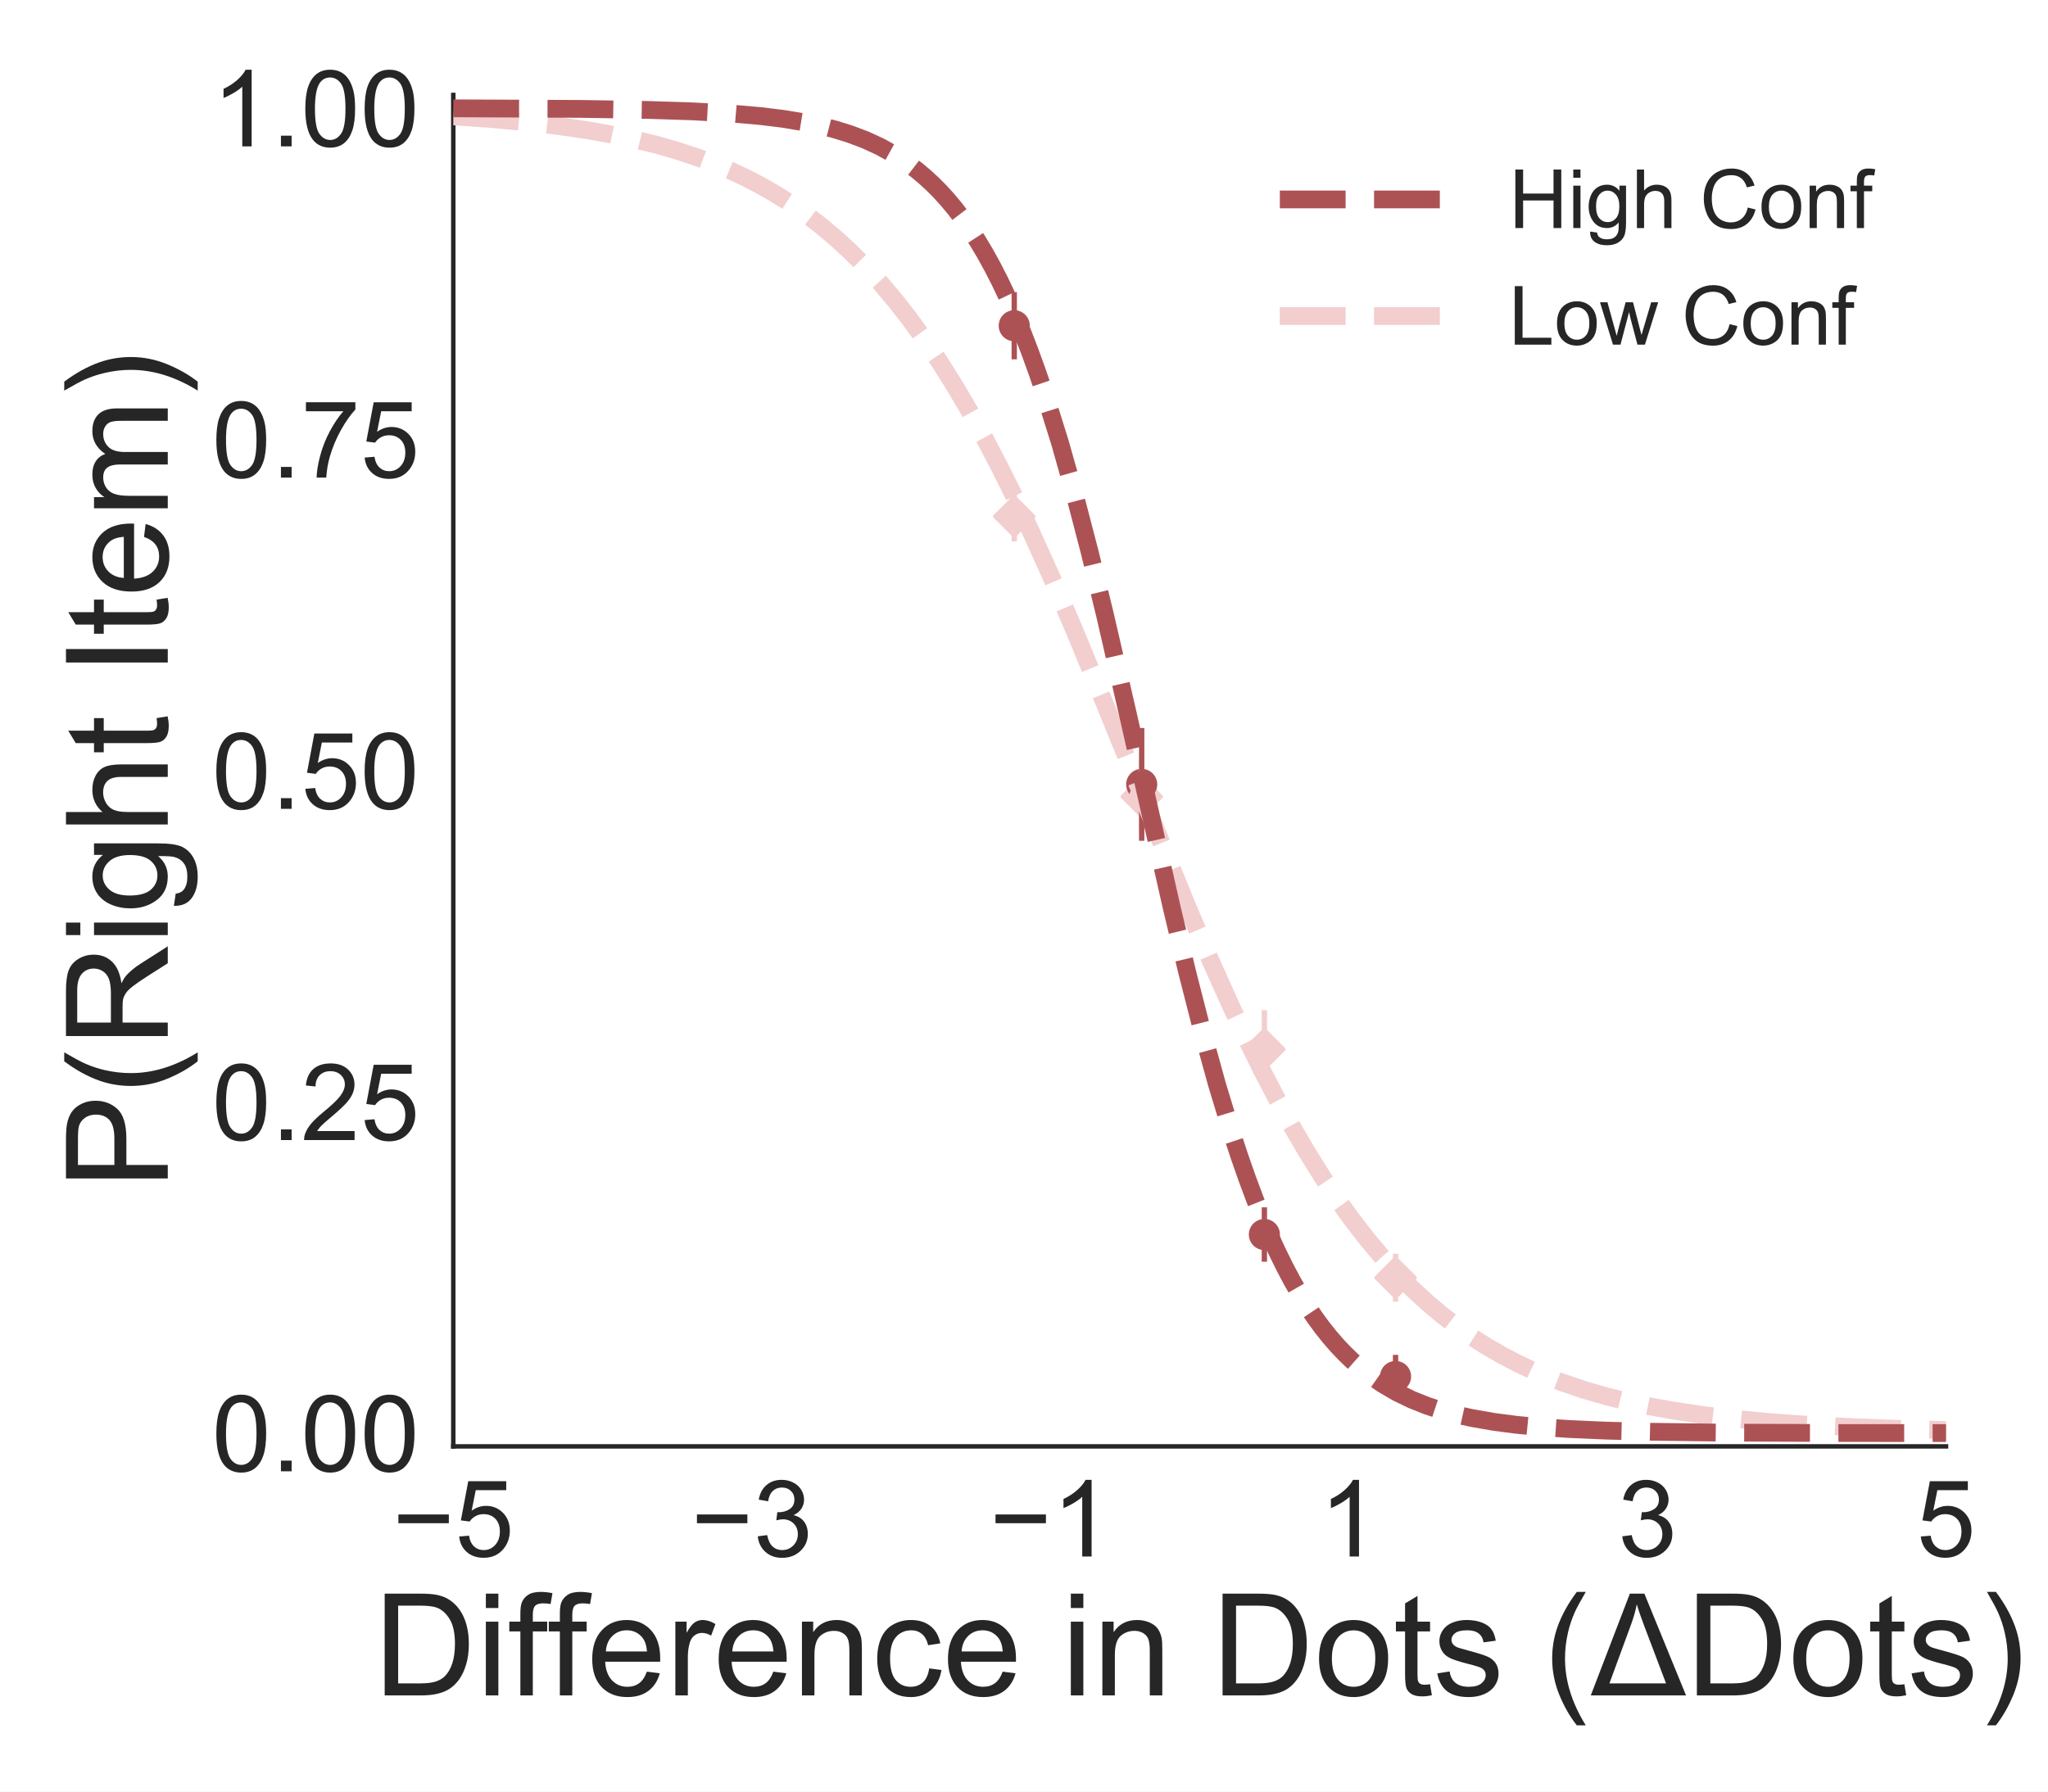
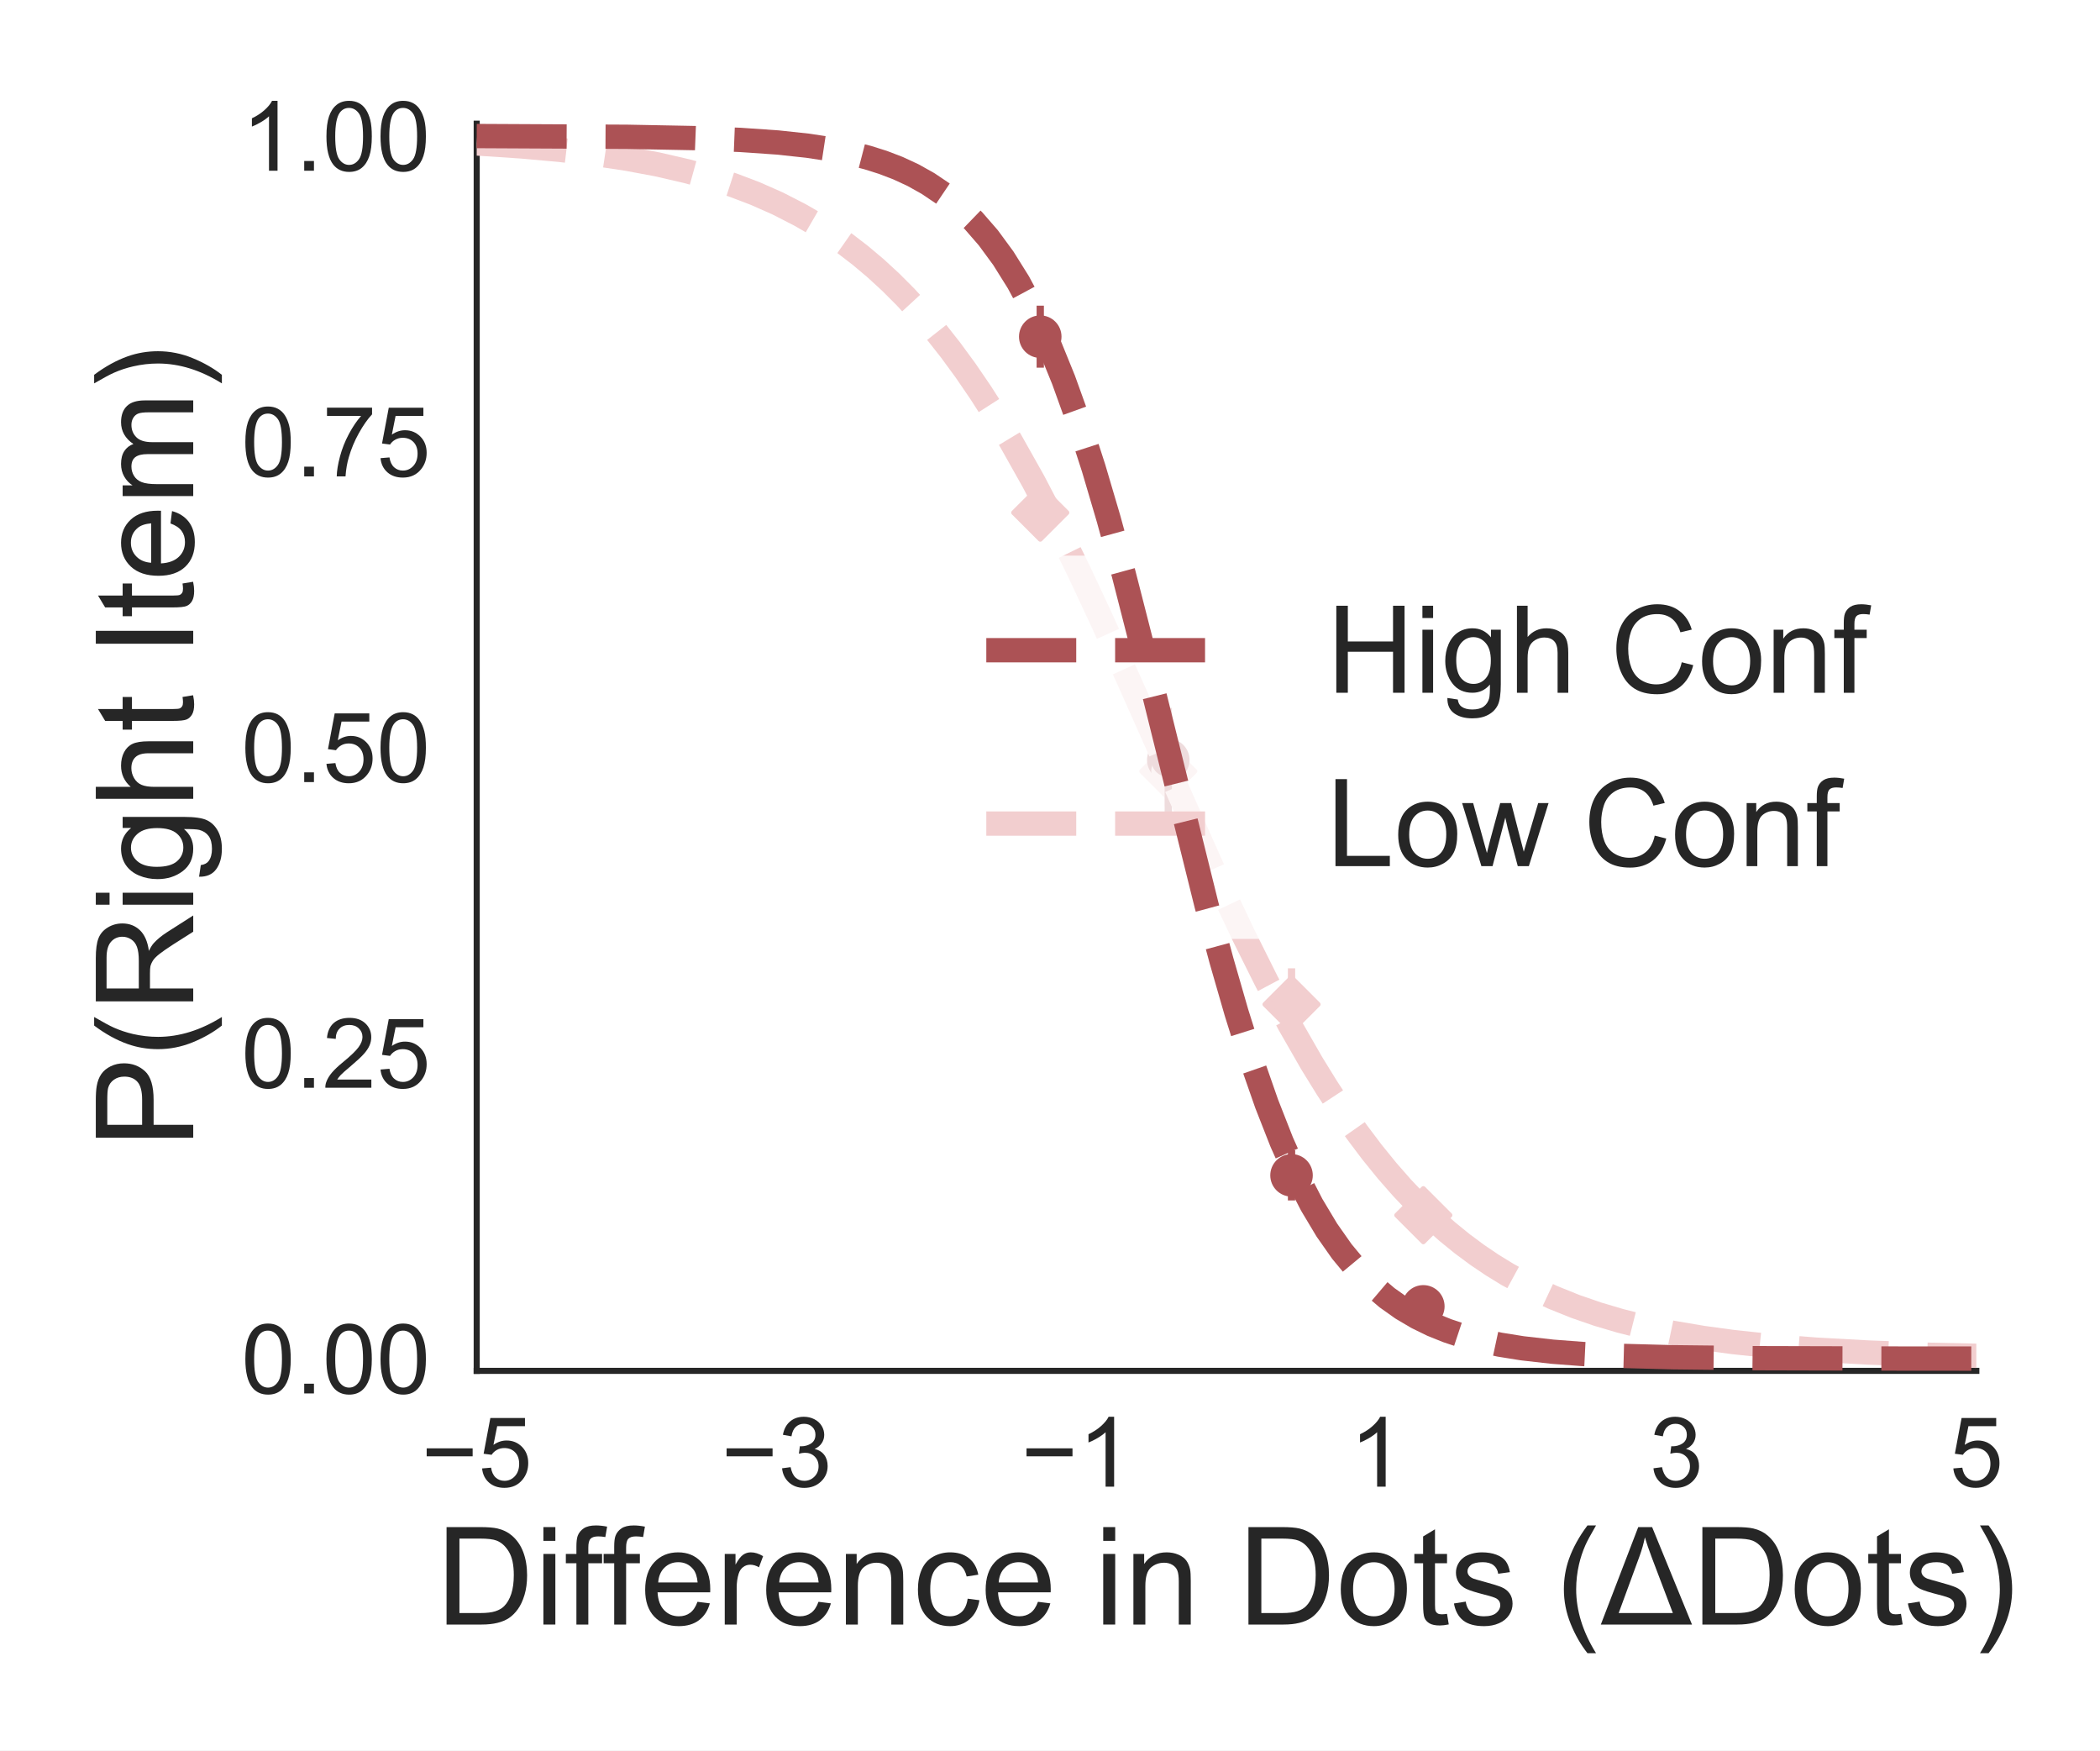
- <svg xmlns="http://www.w3.org/2000/svg" xmlns:xlink="http://www.w3.org/1999/xlink" height="504pt" version="1.1" viewBox="0 0 576 504" width="576pt">
+ <svg xmlns="http://www.w3.org/2000/svg" xmlns:xlink="http://www.w3.org/1999/xlink" height="360pt" version="1.1" viewBox="0 0 432 360" width="432pt">
  <defs>
    <style type="text/css">
*{stroke-linecap:butt;stroke-linejoin:round;}
  </style>
  </defs>
  <g id="figure_1">
    <g id="patch_1">
-       <path d="M 0 504  L 576 504  L 576 0  L 0 0  z " style="fill:#ffffff;" />
+       <path d="M 0 360  L 432 360  L 432 0  L 0 0  z " style="fill:#ffffff;" />
    </g>
    <g id="axes_1">
      <g id="patch_2">
-         <path d="M 127.487 406.888  L 547.322 406.888  L 547.322 26.709  L 127.487 26.709  z " style="fill:#ffffff;" />
+         <path d="M 98.065 281.935  L 406.56 281.935  L 406.56 25.44  L 98.065 25.44  z " style="fill:#ffffff;" />
      </g>
      <g id="matplotlib.axis_1">
        <g id="xtick_1">
          <g id="text_1">
            <defs>
              <path d="M 52.828 31.203  L 5.562 31.203  L 5.562 39.406  L 52.828 39.406  z " id="ArialMT-8722" />
              <path d="M 4.156 18.75  L 13.375 19.531  Q 14.406 12.797 18.141 9.391  Q 21.875 6 27.156 6  Q 33.5 6 37.891 10.781  Q 42.281 15.578 42.281 23.484  Q 42.281 31 38.062 35.344  Q 33.844 39.703 27 39.703  Q 22.75 39.703 19.328 37.766  Q 15.922 35.844 13.969 32.766  L 5.719 33.844  L 12.641 70.609  L 48.25 70.609  L 48.25 62.203  L 19.672 62.203  L 15.828 42.969  Q 22.266 47.469 29.344 47.469  Q 38.719 47.469 45.156 40.969  Q 51.609 34.469 51.609 24.266  Q 51.609 14.547 45.953 7.469  Q 39.062 -1.219 27.156 -1.219  Q 17.391 -1.219 11.203 4.25  Q 5.031 9.719 4.156 18.75  z " id="ArialMT-53" />
            </defs>
-             <g style="fill:#262626;" transform="translate(110.3845 437.8616)scale(0.3 -0.3)">
+             <g style="fill:#262626;" transform="translate(86.66344 305.7506)scale(0.2 -0.2)">
              <use xlink:href="#ArialMT-8722" />
              <use x="58.398" xlink:href="#ArialMT-53" />
            </g>
          </g>
        </g>
        <g id="xtick_2">
          <g id="text_2">
            <defs>
              <path d="M 4.203 18.891  L 12.984 20.062  Q 14.5 12.594 18.141 9.297  Q 21.781 6 27 6  Q 33.203 6 37.469 10.297  Q 41.75 14.594 41.75 20.953  Q 41.75 27 37.797 30.922  Q 33.844 34.859 27.734 34.859  Q 25.25 34.859 21.531 33.891  L 22.516 41.609  Q 23.391 41.5 23.922 41.5  Q 29.547 41.5 34.031 44.422  Q 38.531 47.359 38.531 53.469  Q 38.531 58.297 35.25 61.469  Q 31.984 64.656 26.812 64.656  Q 21.688 64.656 18.266 61.422  Q 14.844 58.203 13.875 51.766  L 5.078 53.328  Q 6.688 62.156 12.391 67.016  Q 18.109 71.875 26.609 71.875  Q 32.469 71.875 37.391 69.359  Q 42.328 66.844 44.938 62.5  Q 47.562 58.156 47.562 53.266  Q 47.562 48.641 45.062 44.828  Q 42.578 41.016 37.703 38.766  Q 44.047 37.312 47.562 32.688  Q 51.078 28.078 51.078 21.141  Q 51.078 11.766 44.234 5.25  Q 37.406 -1.266 26.953 -1.266  Q 17.531 -1.266 11.297 4.344  Q 5.078 9.969 4.203 18.891  z " id="ArialMT-51" />
            </defs>
-             <g style="fill:#262626;" transform="translate(194.3517 437.8616)scale(0.3 -0.3)">
+             <g style="fill:#262626;" transform="translate(148.3624 305.7506)scale(0.2 -0.2)">
              <use xlink:href="#ArialMT-8722" />
              <use x="58.398" xlink:href="#ArialMT-51" />
            </g>
          </g>
        </g>
        <g id="xtick_3">
          <g id="text_3">
            <defs>
              <path d="M 37.25 0  L 28.469 0  L 28.469 56  Q 25.297 52.984 20.141 49.953  Q 14.984 46.922 10.891 45.406  L 10.891 53.906  Q 18.266 57.375 23.781 62.297  Q 29.297 67.234 31.594 71.875  L 37.25 71.875  z " id="ArialMT-49" />
            </defs>
-             <g style="fill:#262626;" transform="translate(278.3188 437.8616)scale(0.3 -0.3)">
+             <g style="fill:#262626;" transform="translate(210.0614 305.7506)scale(0.2 -0.2)">
              <use xlink:href="#ArialMT-8722" />
              <use x="58.398" xlink:href="#ArialMT-49" />
            </g>
          </g>
        </g>
        <g id="xtick_4">
          <g id="text_4">
-             <g style="fill:#262626;" transform="translate(371.0468 437.8616)scale(0.3 -0.3)">
+             <g style="fill:#262626;" transform="translate(277.6011 305.7506)scale(0.2 -0.2)">
              <use xlink:href="#ArialMT-49" />
            </g>
          </g>
        </g>
        <g id="xtick_5">
          <g id="text_5">
-             <g style="fill:#262626;" transform="translate(455.014 437.8616)scale(0.3 -0.3)">
+             <g style="fill:#262626;" transform="translate(339.3001 305.7506)scale(0.2 -0.2)">
              <use xlink:href="#ArialMT-51" />
            </g>
          </g>
        </g>
        <g id="xtick_6">
          <g id="text_6">
-             <g style="fill:#262626;" transform="translate(538.9811 437.8616)scale(0.3 -0.3)">
+             <g style="fill:#262626;" transform="translate(400.9991 305.7506)scale(0.2 -0.2)">
              <use xlink:href="#ArialMT-53" />
            </g>
          </g>
        </g>
        <g id="text_7">
          <defs>
            <path d="M 7.719 0  L 7.719 71.578  L 32.375 71.578  Q 40.719 71.578 45.125 70.562  Q 51.266 69.141 55.609 65.438  Q 61.281 60.641 64.078 53.188  Q 66.891 45.75 66.891 36.188  Q 66.891 28.031 64.984 21.734  Q 63.094 15.438 60.109 11.297  Q 57.125 7.172 53.578 4.797  Q 50.047 2.438 45.047 1.219  Q 40.047 0 33.547 0  z M 17.188 8.453  L 32.469 8.453  Q 39.547 8.453 43.578 9.766  Q 47.609 11.078 50 13.484  Q 53.375 16.844 55.25 22.531  Q 57.125 28.219 57.125 36.328  Q 57.125 47.562 53.438 53.594  Q 49.75 59.625 44.484 61.672  Q 40.672 63.141 32.234 63.141  L 17.188 63.141  z " id="ArialMT-68" />
            <path d="M 6.641 61.469  L 6.641 71.578  L 15.438 71.578  L 15.438 61.469  z M 6.641 0  L 6.641 51.859  L 15.438 51.859  L 15.438 0  z " id="ArialMT-105" />
            <path d="M 8.688 0  L 8.688 45.016  L 0.922 45.016  L 0.922 51.859  L 8.688 51.859  L 8.688 57.375  Q 8.688 62.594 9.625 65.141  Q 10.891 68.562 14.078 70.672  Q 17.281 72.797 23.047 72.797  Q 26.766 72.797 31.25 71.922  L 29.938 64.266  Q 27.203 64.75 24.75 64.75  Q 20.75 64.75 19.094 63.031  Q 17.438 61.328 17.438 56.641  L 17.438 51.859  L 27.547 51.859  L 27.547 45.016  L 17.438 45.016  L 17.438 0  z " id="ArialMT-102" />
            <path d="M 42.094 16.703  L 51.172 15.578  Q 49.031 7.625 43.219 3.219  Q 37.406 -1.172 28.375 -1.172  Q 17 -1.172 10.328 5.828  Q 3.656 12.844 3.656 25.484  Q 3.656 38.578 10.391 45.797  Q 17.141 53.031 27.875 53.031  Q 38.281 53.031 44.875 45.953  Q 51.469 38.875 51.469 26.031  Q 51.469 25.25 51.422 23.688  L 12.75 23.688  Q 13.234 15.141 17.578 10.594  Q 21.922 6.062 28.422 6.062  Q 33.25 6.062 36.672 8.594  Q 40.094 11.141 42.094 16.703  z M 13.234 30.906  L 42.188 30.906  Q 41.609 37.453 38.875 40.719  Q 34.672 45.797 27.984 45.797  Q 21.922 45.797 17.797 41.75  Q 13.672 37.703 13.234 30.906  z " id="ArialMT-101" />
            <path d="M 6.5 0  L 6.5 51.859  L 14.406 51.859  L 14.406 44  Q 17.438 49.516 20 51.266  Q 22.562 53.031 25.641 53.031  Q 30.078 53.031 34.672 50.203  L 31.641 42.047  Q 28.422 43.953 25.203 43.953  Q 22.312 43.953 20.016 42.219  Q 17.719 40.484 16.75 37.406  Q 15.281 32.719 15.281 27.156  L 15.281 0  z " id="ArialMT-114" />
            <path d="M 6.594 0  L 6.594 51.859  L 14.5 51.859  L 14.5 44.484  Q 20.219 53.031 31 53.031  Q 35.688 53.031 39.625 51.344  Q 43.562 49.656 45.516 46.922  Q 47.469 44.188 48.25 40.438  Q 48.734 37.984 48.734 31.891  L 48.734 0  L 39.938 0  L 39.938 31.547  Q 39.938 36.922 38.906 39.578  Q 37.891 42.234 35.281 43.812  Q 32.672 45.406 29.156 45.406  Q 23.531 45.406 19.453 41.844  Q 15.375 38.281 15.375 28.328  L 15.375 0  z " id="ArialMT-110" />
            <path d="M 40.438 19  L 49.078 17.875  Q 47.656 8.938 41.812 3.875  Q 35.984 -1.172 27.484 -1.172  Q 16.844 -1.172 10.375 5.781  Q 3.906 12.75 3.906 25.734  Q 3.906 34.125 6.688 40.422  Q 9.469 46.734 15.156 49.875  Q 20.844 53.031 27.547 53.031  Q 35.984 53.031 41.359 48.75  Q 46.734 44.484 48.25 36.625  L 39.703 35.297  Q 38.484 40.531 35.375 43.156  Q 32.281 45.797 27.875 45.797  Q 21.234 45.797 17.078 41.031  Q 12.938 36.281 12.938 25.984  Q 12.938 15.531 16.938 10.797  Q 20.953 6.062 27.391 6.062  Q 32.562 6.062 36.031 9.234  Q 39.5 12.406 40.438 19  z " id="ArialMT-99" />
            <path id="ArialMT-32" />
            <path d="M 3.328 25.922  Q 3.328 40.328 11.328 47.266  Q 18.016 53.031 27.641 53.031  Q 38.328 53.031 45.109 46.016  Q 51.906 39.016 51.906 26.656  Q 51.906 16.656 48.906 10.906  Q 45.906 5.172 40.156 2  Q 34.422 -1.172 27.641 -1.172  Q 16.75 -1.172 10.031 5.812  Q 3.328 12.797 3.328 25.922  z M 12.359 25.922  Q 12.359 15.969 16.703 11.016  Q 21.047 6.062 27.641 6.062  Q 34.188 6.062 38.531 11.031  Q 42.875 16.016 42.875 26.219  Q 42.875 35.844 38.5 40.797  Q 34.125 45.75 27.641 45.75  Q 21.047 45.75 16.703 40.812  Q 12.359 35.891 12.359 25.922  z " id="ArialMT-111" />
            <path d="M 25.781 7.859  L 27.047 0.094  Q 23.344 -0.688 20.406 -0.688  Q 15.625 -0.688 12.984 0.828  Q 10.359 2.344 9.281 4.812  Q 8.203 7.281 8.203 15.188  L 8.203 45.016  L 1.766 45.016  L 1.766 51.859  L 8.203 51.859  L 8.203 64.703  L 16.938 69.969  L 16.938 51.859  L 25.781 51.859  L 25.781 45.016  L 16.938 45.016  L 16.938 14.703  Q 16.938 10.938 17.406 9.859  Q 17.875 8.797 18.922 8.156  Q 19.969 7.516 21.922 7.516  Q 23.391 7.516 25.781 7.859  z " id="ArialMT-116" />
            <path d="M 3.078 15.484  L 11.766 16.844  Q 12.5 11.625 15.844 8.844  Q 19.188 6.062 25.203 6.062  Q 31.25 6.062 34.172 8.516  Q 37.109 10.984 37.109 14.312  Q 37.109 17.281 34.516 19  Q 32.719 20.172 25.531 21.969  Q 15.875 24.422 12.141 26.203  Q 8.406 27.984 6.469 31.125  Q 4.547 34.281 4.547 38.094  Q 4.547 41.547 6.125 44.5  Q 7.719 47.469 10.453 49.422  Q 12.5 50.922 16.031 51.969  Q 19.578 53.031 23.641 53.031  Q 29.734 53.031 34.344 51.266  Q 38.969 49.516 41.156 46.5  Q 43.359 43.5 44.188 38.484  L 35.594 37.312  Q 35.016 41.312 32.203 43.547  Q 29.391 45.797 24.266 45.797  Q 18.219 45.797 15.625 43.797  Q 13.031 41.797 13.031 39.109  Q 13.031 37.406 14.109 36.031  Q 15.188 34.625 17.484 33.688  Q 18.797 33.203 25.25 31.453  Q 34.578 28.953 38.25 27.359  Q 41.938 25.781 44.031 22.75  Q 46.141 19.734 46.141 15.234  Q 46.141 10.844 43.578 6.953  Q 41.016 3.078 36.172 0.953  Q 31.344 -1.172 25.25 -1.172  Q 15.141 -1.172 9.844 3.031  Q 4.547 7.234 3.078 15.484  z " id="ArialMT-115" />
            <path d="M 23.391 -21.047  Q 16.109 -11.859 11.078 0.438  Q 6.062 12.75 6.062 25.922  Q 6.062 37.547 9.812 48.188  Q 14.203 60.547 23.391 72.797  L 29.688 72.797  Q 23.781 62.641 21.875 58.297  Q 18.891 51.562 17.188 44.234  Q 15.094 35.109 15.094 25.875  Q 15.094 2.391 29.688 -21.047  z " id="ArialMT-40" />
            <path d="M -0.094 0  L 27.391 71.578  L 37.594 71.578  L 66.891 0  z M 13.031 8.453  L 52.828 8.453  L 37.359 49.219  Q 33.891 58.406 32.281 64.062  Q 30.953 57.422 28.422 50.391  z " id="ArialMT-916" />
            <path d="M 12.359 -21.047  L 6.062 -21.047  Q 20.656 2.391 20.656 25.875  Q 20.656 35.062 18.562 44.094  Q 16.891 51.422 13.922 58.156  Q 12.016 62.547 6.062 72.797  L 12.359 72.797  Q 21.531 60.547 25.922 48.188  Q 29.688 37.547 29.688 25.922  Q 29.688 12.75 24.625 0.438  Q 19.578 -11.859 12.359 -21.047  z " id="ArialMT-41" />
          </defs>
-           <g style="fill:#262626;" transform="translate(105.1047 476.9428)scale(0.4 -0.4)">
+           <g style="fill:#262626;" transform="translate(89.7025 334.1087)scale(0.28 -0.28)">
            <use xlink:href="#ArialMT-68" />
            <use x="72.217" xlink:href="#ArialMT-105" />
            <use x="94.434" xlink:href="#ArialMT-102" />
            <use x="122.201" xlink:href="#ArialMT-102" />
            <use x="149.984" xlink:href="#ArialMT-101" />
            <use x="205.6" xlink:href="#ArialMT-114" />
            <use x="238.9" xlink:href="#ArialMT-101" />
            <use x="294.516" xlink:href="#ArialMT-110" />
            <use x="350.131" xlink:href="#ArialMT-99" />
            <use x="400.131" xlink:href="#ArialMT-101" />
            <use x="455.746" xlink:href="#ArialMT-32" />
            <use x="483.529" xlink:href="#ArialMT-105" />
            <use x="505.746" xlink:href="#ArialMT-110" />
            <use x="561.361" xlink:href="#ArialMT-32" />
            <use x="589.145" xlink:href="#ArialMT-68" />
            <use x="661.361" xlink:href="#ArialMT-111" />
            <use x="716.977" xlink:href="#ArialMT-116" />
            <use x="744.76" xlink:href="#ArialMT-115" />
            <use x="794.76" xlink:href="#ArialMT-32" />
            <use x="822.543" xlink:href="#ArialMT-40" />
            <use x="855.844" xlink:href="#ArialMT-916" />
            <use x="922.641" xlink:href="#ArialMT-68" />
            <use x="994.857" xlink:href="#ArialMT-111" />
            <use x="1050.473" xlink:href="#ArialMT-116" />
            <use x="1078.256" xlink:href="#ArialMT-115" />
            <use x="1128.256" xlink:href="#ArialMT-41" />
          </g>
        </g>
      </g>
      <g id="matplotlib.axis_2">
        <g id="ytick_1">
          <g id="text_8">
            <defs>
              <path d="M 4.156 35.297  Q 4.156 48 6.766 55.734  Q 9.375 63.484 14.516 67.672  Q 19.672 71.875 27.484 71.875  Q 33.25 71.875 37.594 69.547  Q 41.938 67.234 44.766 62.859  Q 47.609 58.5 49.219 52.219  Q 50.828 45.953 50.828 35.297  Q 50.828 22.703 48.234 14.969  Q 45.656 7.234 40.5 3  Q 35.359 -1.219 27.484 -1.219  Q 17.141 -1.219 11.234 6.203  Q 4.156 15.141 4.156 35.297  z M 13.188 35.297  Q 13.188 17.672 17.312 11.828  Q 21.438 6 27.484 6  Q 33.547 6 37.672 11.859  Q 41.797 17.719 41.797 35.297  Q 41.797 52.984 37.672 58.781  Q 33.547 64.594 27.391 64.594  Q 21.344 64.594 17.719 59.469  Q 13.188 52.938 13.188 35.297  z " id="ArialMT-48" />
              <path d="M 9.078 0  L 9.078 10.016  L 19.094 10.016  L 19.094 0  z " id="ArialMT-46" />
            </defs>
-             <g style="fill:#262626;" transform="translate(59.60406 413.8976)scale(0.3 -0.3)">
+             <g style="fill:#262626;" transform="translate(49.64312 286.5782)scale(0.2 -0.2)">
              <use xlink:href="#ArialMT-48" />
              <use x="55.615" xlink:href="#ArialMT-46" />
              <use x="83.398" xlink:href="#ArialMT-48" />
              <use x="139.014" xlink:href="#ArialMT-48" />
            </g>
          </g>
        </g>
        <g id="ytick_2">
          <g id="text_9">
            <defs>
              <path d="M 50.344 8.453  L 50.344 0  L 3.031 0  Q 2.938 3.172 4.047 6.109  Q 5.859 10.938 9.828 15.625  Q 13.812 20.312 21.344 26.469  Q 33.016 36.031 37.109 41.625  Q 41.219 47.219 41.219 52.203  Q 41.219 57.422 37.469 61  Q 33.734 64.594 27.734 64.594  Q 21.391 64.594 17.578 60.781  Q 13.766 56.984 13.719 50.25  L 4.688 51.172  Q 5.609 61.281 11.656 66.578  Q 17.719 71.875 27.938 71.875  Q 38.234 71.875 44.234 66.156  Q 50.25 60.453 50.25 52  Q 50.25 47.703 48.484 43.547  Q 46.734 39.406 42.656 34.812  Q 38.578 30.219 29.109 22.219  Q 21.188 15.578 18.938 13.203  Q 16.703 10.844 15.234 8.453  z " id="ArialMT-50" />
            </defs>
-             <g style="fill:#262626;" transform="translate(59.60406 320.7165)scale(0.3 -0.3)">
+             <g style="fill:#262626;" transform="translate(49.64312 223.7117)scale(0.2 -0.2)">
              <use xlink:href="#ArialMT-48" />
              <use x="55.615" xlink:href="#ArialMT-46" />
              <use x="83.398" xlink:href="#ArialMT-50" />
              <use x="139.014" xlink:href="#ArialMT-53" />
            </g>
          </g>
        </g>
        <g id="ytick_3">
          <g id="text_10">
-             <g style="fill:#262626;" transform="translate(59.60406 227.5355)scale(0.3 -0.3)">
+             <g style="fill:#262626;" transform="translate(49.64312 160.8453)scale(0.2 -0.2)">
              <use xlink:href="#ArialMT-48" />
              <use x="55.615" xlink:href="#ArialMT-46" />
              <use x="83.398" xlink:href="#ArialMT-53" />
              <use x="139.014" xlink:href="#ArialMT-48" />
            </g>
          </g>
        </g>
        <g id="ytick_4">
          <g id="text_11">
            <defs>
              <path d="M 4.734 62.203  L 4.734 70.656  L 51.078 70.656  L 51.078 63.812  Q 44.234 56.547 37.516 44.484  Q 30.812 32.422 27.156 19.672  Q 24.516 10.688 23.781 0  L 14.75 0  Q 14.891 8.453 18.062 20.406  Q 21.234 32.375 27.172 43.484  Q 33.109 54.594 39.797 62.203  z " id="ArialMT-55" />
            </defs>
-             <g style="fill:#262626;" transform="translate(59.60406 134.3544)scale(0.3 -0.3)">
+             <g style="fill:#262626;" transform="translate(49.64312 97.97889)scale(0.2 -0.2)">
              <use xlink:href="#ArialMT-48" />
              <use x="55.615" xlink:href="#ArialMT-46" />
              <use x="83.398" xlink:href="#ArialMT-55" />
              <use x="139.014" xlink:href="#ArialMT-53" />
            </g>
          </g>
        </g>
        <g id="ytick_5">
          <g id="text_12">
-             <g style="fill:#262626;" transform="translate(59.60406 41.17337)scale(0.3 -0.3)">
+             <g style="fill:#262626;" transform="translate(49.64312 35.11247)scale(0.2 -0.2)">
              <use xlink:href="#ArialMT-49" />
              <use x="55.615" xlink:href="#ArialMT-46" />
              <use x="83.398" xlink:href="#ArialMT-48" />
              <use x="139.014" xlink:href="#ArialMT-48" />
            </g>
          </g>
        </g>
        <g id="text_13">
          <defs>
            <path d="M 7.719 0  L 7.719 71.578  L 34.719 71.578  Q 41.844 71.578 45.609 70.906  Q 50.875 70.016 54.438 67.547  Q 58.016 65.094 60.188 60.641  Q 62.359 56.203 62.359 50.875  Q 62.359 41.75 56.547 35.422  Q 50.734 29.109 35.547 29.109  L 17.188 29.109  L 17.188 0  z M 17.188 37.547  L 35.688 37.547  Q 44.875 37.547 48.734 40.969  Q 52.594 44.391 52.594 50.594  Q 52.594 55.078 50.312 58.266  Q 48.047 61.469 44.344 62.5  Q 41.938 63.141 35.5 63.141  L 17.188 63.141  z " id="ArialMT-80" />
            <path d="M 7.859 0  L 7.859 71.578  L 39.594 71.578  Q 49.172 71.578 54.141 69.641  Q 59.125 67.719 62.109 62.828  Q 65.094 57.953 65.094 52.047  Q 65.094 44.438 60.156 39.203  Q 55.219 33.984 44.922 32.562  Q 48.688 30.766 50.641 29  Q 54.781 25.203 58.5 19.484  L 70.953 0  L 59.031 0  L 49.562 14.891  Q 45.406 21.344 42.719 24.75  Q 40.047 28.172 37.922 29.531  Q 35.797 30.906 33.594 31.453  Q 31.984 31.781 28.328 31.781  L 17.328 31.781  L 17.328 0  z M 17.328 39.984  L 37.703 39.984  Q 44.188 39.984 47.844 41.328  Q 51.516 42.672 53.422 45.625  Q 55.328 48.578 55.328 52.047  Q 55.328 57.125 51.641 60.391  Q 47.953 63.672 39.984 63.672  L 17.328 63.672  z " id="ArialMT-82" />
            <path d="M 4.984 -4.297  L 13.531 -5.562  Q 14.062 -9.516 16.5 -11.328  Q 19.781 -13.766 25.438 -13.766  Q 31.547 -13.766 34.859 -11.328  Q 38.188 -8.891 39.359 -4.5  Q 40.047 -1.812 39.984 6.781  Q 34.234 0 25.641 0  Q 14.938 0 9.078 7.719  Q 3.219 15.438 3.219 26.219  Q 3.219 33.641 5.906 39.906  Q 8.594 46.188 13.688 49.609  Q 18.797 53.031 25.688 53.031  Q 34.859 53.031 40.828 45.609  L 40.828 51.859  L 48.922 51.859  L 48.922 7.031  Q 48.922 -5.078 46.453 -10.125  Q 44 -15.188 38.641 -18.109  Q 33.297 -21.047 25.484 -21.047  Q 16.219 -21.047 10.5 -16.875  Q 4.781 -12.703 4.984 -4.297  z M 12.25 26.859  Q 12.25 16.656 16.297 11.969  Q 20.359 7.281 26.469 7.281  Q 32.516 7.281 36.609 11.938  Q 40.719 16.609 40.719 26.562  Q 40.719 36.078 36.5 40.906  Q 32.281 45.75 26.312 45.75  Q 20.453 45.75 16.344 40.984  Q 12.25 36.234 12.25 26.859  z " id="ArialMT-103" />
            <path d="M 6.594 0  L 6.594 71.578  L 15.375 71.578  L 15.375 45.906  Q 21.531 53.031 30.906 53.031  Q 36.672 53.031 40.922 50.75  Q 45.172 48.484 47 44.484  Q 48.828 40.484 48.828 32.859  L 48.828 0  L 40.047 0  L 40.047 32.859  Q 40.047 39.453 37.188 42.453  Q 34.328 45.453 29.109 45.453  Q 25.203 45.453 21.75 43.422  Q 18.312 41.406 16.844 37.938  Q 15.375 34.469 15.375 28.375  L 15.375 0  z " id="ArialMT-104" />
            <path d="M 9.328 0  L 9.328 71.578  L 18.797 71.578  L 18.797 0  z " id="ArialMT-73" />
            <path d="M 6.594 0  L 6.594 51.859  L 14.453 51.859  L 14.453 44.578  Q 16.891 48.391 20.938 50.703  Q 25 53.031 30.172 53.031  Q 35.938 53.031 39.625 50.641  Q 43.312 48.25 44.828 43.953  Q 50.984 53.031 60.844 53.031  Q 68.562 53.031 72.703 48.75  Q 76.859 44.484 76.859 35.594  L 76.859 0  L 68.109 0  L 68.109 32.672  Q 68.109 37.938 67.25 40.25  Q 66.406 42.578 64.156 43.984  Q 61.922 45.406 58.891 45.406  Q 53.422 45.406 49.797 41.766  Q 46.188 38.141 46.188 30.125  L 46.188 0  L 37.406 0  L 37.406 33.688  Q 37.406 39.547 35.25 42.469  Q 33.109 45.406 28.219 45.406  Q 24.516 45.406 21.359 43.453  Q 18.219 41.5 16.797 37.734  Q 15.375 33.984 15.375 26.906  L 15.375 0  z " id="ArialMT-109" />
          </defs>
-           <g style="fill:#262626;" transform="translate(47.18531 334.5956)rotate(-90)scale(0.4 -0.4)">
+           <g style="fill:#262626;" transform="translate(39.75 236.1453)rotate(-90)scale(0.28 -0.28)">
            <use xlink:href="#ArialMT-80" />
            <use x="66.699" xlink:href="#ArialMT-40" />
            <use x="100" xlink:href="#ArialMT-82" />
            <use x="172.217" xlink:href="#ArialMT-105" />
            <use x="194.434" xlink:href="#ArialMT-103" />
            <use x="250.049" xlink:href="#ArialMT-104" />
            <use x="305.664" xlink:href="#ArialMT-116" />
            <use x="333.447" xlink:href="#ArialMT-32" />
            <use x="361.23" xlink:href="#ArialMT-73" />
            <use x="389.014" xlink:href="#ArialMT-116" />
            <use x="416.797" xlink:href="#ArialMT-101" />
            <use x="472.412" xlink:href="#ArialMT-109" />
            <use x="555.713" xlink:href="#ArialMT-41" />
          </g>
        </g>
      </g>
      <g id="PathCollection_1">
        <defs>
-           <path d="M -0 5.477  L 5.477 0  L 0 -5.477  L -5.477 -0  z " id="m98a13ba1ae" style="stroke:#f2cecf;" />
+           <path d="M -0 5.477  L 5.477 0  L 0 -5.477  L -5.477 -0  z " id="mf0772c1113" style="stroke:#f2cecf;" />
        </defs>
-         <g clip-path="url(#p96770114cd)">
-           <use style="fill:#f2cecf;stroke:#f2cecf;" x="285.258" xlink:href="#m98a13ba1ae" y="145.276" />
-           <use style="fill:#f2cecf;stroke:#f2cecf;" x="321.1" xlink:href="#m98a13ba1ae" y="224.107" />
-           <use style="fill:#f2cecf;stroke:#f2cecf;" x="355.607" xlink:href="#m98a13ba1ae" y="295.168" />
-           <use style="fill:#f2cecf;stroke:#f2cecf;" x="392.503" xlink:href="#m98a13ba1ae" y="359.433" />
+         <g clip-path="url(#p7100f14ff4)">
+           <use style="fill:#f2cecf;stroke:#f2cecf;" x="213.995" xlink:href="#mf0772c1113" y="105.433" />
+           <use style="fill:#f2cecf;stroke:#f2cecf;" x="240.332" xlink:href="#mf0772c1113" y="158.618" />
+           <use style="fill:#f2cecf;stroke:#f2cecf;" x="265.687" xlink:href="#mf0772c1113" y="206.561" />
+           <use style="fill:#f2cecf;stroke:#f2cecf;" x="292.799" xlink:href="#mf0772c1113" y="249.919" />
        </g>
      </g>
      <g id="PathCollection_2">
        <defs>
-           <path d="M 0 3.873  C 1.027 3.873 2.012 3.465 2.739 2.739  C 3.465 2.012 3.873 1.027 3.873 0  C 3.873 -1.027 3.465 -2.012 2.739 -2.739  C 2.012 -3.465 1.027 -3.873 0 -3.873  C -1.027 -3.873 -2.012 -3.465 -2.739 -2.739  C -3.465 -2.012 -3.873 -1.027 -3.873 0  C -3.873 1.027 -3.465 2.012 -2.739 2.739  C -2.012 3.465 -1.027 3.873 0 3.873  z " id="m490457222f" style="stroke:#ac5255;" />
+           <path d="M 0 3.873  C 1.027 3.873 2.012 3.465 2.739 2.739  C 3.465 2.012 3.873 1.027 3.873 0  C 3.873 -1.027 3.465 -2.012 2.739 -2.739  C 2.012 -3.465 1.027 -3.873 0 -3.873  C -1.027 -3.873 -2.012 -3.465 -2.739 -2.739  C -3.465 -2.012 -3.873 -1.027 -3.873 0  C -3.873 1.027 -3.465 2.012 -2.739 2.739  C -2.012 3.465 -1.027 3.873 0 3.873  z " id="m077cefd251" style="stroke:#ac5255;" />
        </defs>
-         <g clip-path="url(#p96770114cd)">
-           <use style="fill:#ac5255;stroke:#ac5255;" x="285.258" xlink:href="#m490457222f" y="91.63" />
-           <use style="fill:#ac5255;stroke:#ac5255;" x="321.1" xlink:href="#m490457222f" y="220.661" />
-           <use style="fill:#ac5255;stroke:#ac5255;" x="355.607" xlink:href="#m490457222f" y="347.288" />
-           <use style="fill:#ac5255;stroke:#ac5255;" x="392.503" xlink:href="#m490457222f" y="387.227" />
+         <g clip-path="url(#p7100f14ff4)">
+           <use style="fill:#ac5255;stroke:#ac5255;" x="213.995" xlink:href="#m077cefd251" y="69.24" />
+           <use style="fill:#ac5255;stroke:#ac5255;" x="240.332" xlink:href="#m077cefd251" y="156.293" />
+           <use style="fill:#ac5255;stroke:#ac5255;" x="265.687" xlink:href="#m077cefd251" y="241.724" />
+           <use style="fill:#ac5255;stroke:#ac5255;" x="292.799" xlink:href="#m077cefd251" y="268.67" />
        </g>
      </g>
      <g id="patch_3">
-         <path d="M 127.487 406.888  L 127.487 26.709  " style="fill:none;stroke:#262626;stroke-linecap:square;stroke-linejoin:miter;stroke-width:1.25;" />
+         <path d="M 98.065 281.935  L 98.065 25.44  " style="fill:none;stroke:#262626;stroke-linecap:square;stroke-linejoin:miter;stroke-width:1.25;" />
      </g>
      <g id="patch_4">
-         <path d="M 127.487 406.888  L 547.322 406.888  " style="fill:none;stroke:#262626;stroke-linecap:square;stroke-linejoin:miter;stroke-width:1.25;" />
+         <path d="M 98.065 281.935  L 406.56 281.935  " style="fill:none;stroke:#262626;stroke-linecap:square;stroke-linejoin:miter;stroke-width:1.25;" />
      </g>
      <g id="LineCollection_1">
-         <path clip-path="url(#p96770114cd)" d="M 285.258 152.302  L 285.258 138.25  " style="fill:none;stroke:#f2cecf;stroke-width:1.5;" />
-         <path clip-path="url(#p96770114cd)" d="M 321.1 234.73  L 321.1 213.484  " style="fill:none;stroke:#f2cecf;stroke-width:1.5;" />
-         <path clip-path="url(#p96770114cd)" d="M 355.607 306.154  L 355.607 284.182  " style="fill:none;stroke:#f2cecf;stroke-width:1.5;" />
-         <path clip-path="url(#p96770114cd)" d="M 392.503 366.175  L 392.503 352.692  " style="fill:none;stroke:#f2cecf;stroke-width:1.5;" />
+         <path clip-path="url(#p7100f14ff4)" d="M 213.995 110.173  L 213.995 100.693  " style="fill:none;stroke:#f2cecf;stroke-width:1.5;" />
+         <path clip-path="url(#p7100f14ff4)" d="M 240.332 165.785  L 240.332 151.451  " style="fill:none;stroke:#f2cecf;stroke-width:1.5;" />
+         <path clip-path="url(#p7100f14ff4)" d="M 265.687 213.973  L 265.687 199.149  " style="fill:none;stroke:#f2cecf;stroke-width:1.5;" />
+         <path clip-path="url(#p7100f14ff4)" d="M 292.799 254.467  L 292.799 245.37  " style="fill:none;stroke:#f2cecf;stroke-width:1.5;" />
      </g>
      <g id="line2d_1">
        <defs>
-           <path d="M 0 3  C 0.796 3 1.559 2.684 2.121 2.121  C 2.684 1.559 3 0.796 3 0  C 3 -0.796 2.684 -1.559 2.121 -2.121  C 1.559 -2.684 0.796 -3 0 -3  C -0.796 -3 -1.559 -2.684 -2.121 -2.121  C -2.684 -1.559 -3 -0.796 -3 0  C -3 0.796 -2.684 1.559 -2.121 2.121  C -1.559 2.684 -0.796 3 0 3  z " id="md33101d811" style="stroke:#f2cecf;" />
+           <path d="M 0 3  C 0.796 3 1.559 2.684 2.121 2.121  C 2.684 1.559 3 0.796 3 0  C 3 -0.796 2.684 -1.559 2.121 -2.121  C 1.559 -2.684 0.796 -3 0 -3  C -0.796 -3 -1.559 -2.684 -2.121 -2.121  C -2.684 -1.559 -3 -0.796 -3 0  C -3 0.796 -2.684 1.559 -2.121 2.121  C -1.559 2.684 -0.796 3 0 3  z " id="mdc58239b2a" style="stroke:#f2cecf;" />
        </defs>
-         <g clip-path="url(#p96770114cd)">
-           <use style="fill:#f2cecf;stroke:#f2cecf;" x="285.258" xlink:href="#md33101d811" y="145.276" />
-           <use style="fill:#f2cecf;stroke:#f2cecf;" x="321.1" xlink:href="#md33101d811" y="224.107" />
-           <use style="fill:#f2cecf;stroke:#f2cecf;" x="355.607" xlink:href="#md33101d811" y="295.168" />
-           <use style="fill:#f2cecf;stroke:#f2cecf;" x="392.503" xlink:href="#md33101d811" y="359.433" />
+         <g clip-path="url(#p7100f14ff4)">
+           <use style="fill:#f2cecf;stroke:#f2cecf;" x="213.995" xlink:href="#mdc58239b2a" y="105.433" />
+           <use style="fill:#f2cecf;stroke:#f2cecf;" x="240.332" xlink:href="#mdc58239b2a" y="158.618" />
+           <use style="fill:#f2cecf;stroke:#f2cecf;" x="265.687" xlink:href="#mdc58239b2a" y="206.561" />
+           <use style="fill:#f2cecf;stroke:#f2cecf;" x="292.799" xlink:href="#mdc58239b2a" y="249.919" />
        </g>
      </g>
      <g id="LineCollection_2">
-         <path clip-path="url(#p96770114cd)" d="M 285.258 101.083  L 285.258 82.178  " style="fill:none;stroke:#ac5255;stroke-width:1.5;" />
-         <path clip-path="url(#p96770114cd)" d="M 321.1 236.534  L 321.1 204.788  " style="fill:none;stroke:#ac5255;stroke-width:1.5;" />
-         <path clip-path="url(#p96770114cd)" d="M 355.607 354.935  L 355.607 339.64  " style="fill:none;stroke:#ac5255;stroke-width:1.5;" />
-         <path clip-path="url(#p96770114cd)" d="M 392.503 393.303  L 392.503 381.15  " style="fill:none;stroke:#ac5255;stroke-width:1.5;" />
+         <path clip-path="url(#p7100f14ff4)" d="M 213.995 75.617  L 213.995 62.863  " style="fill:none;stroke:#ac5255;stroke-width:1.5;" />
+         <path clip-path="url(#p7100f14ff4)" d="M 240.332 167.002  L 240.332 145.584  " style="fill:none;stroke:#ac5255;stroke-width:1.5;" />
+         <path clip-path="url(#p7100f14ff4)" d="M 265.687 246.884  L 265.687 236.565  " style="fill:none;stroke:#ac5255;stroke-width:1.5;" />
+         <path clip-path="url(#p7100f14ff4)" d="M 292.799 272.77  L 292.799 264.57  " style="fill:none;stroke:#ac5255;stroke-width:1.5;" />
      </g>
      <g id="line2d_2">
        <defs>
-           <path d="M 0 3  C 0.796 3 1.559 2.684 2.121 2.121  C 2.684 1.559 3 0.796 3 0  C 3 -0.796 2.684 -1.559 2.121 -2.121  C 1.559 -2.684 0.796 -3 0 -3  C -0.796 -3 -1.559 -2.684 -2.121 -2.121  C -2.684 -1.559 -3 -0.796 -3 0  C -3 0.796 -2.684 1.559 -2.121 2.121  C -1.559 2.684 -0.796 3 0 3  z " id="m49ffb497d0" style="stroke:#ac5255;" />
+           <path d="M 0 3  C 0.796 3 1.559 2.684 2.121 2.121  C 2.684 1.559 3 0.796 3 0  C 3 -0.796 2.684 -1.559 2.121 -2.121  C 1.559 -2.684 0.796 -3 0 -3  C -0.796 -3 -1.559 -2.684 -2.121 -2.121  C -2.684 -1.559 -3 -0.796 -3 0  C -3 0.796 -2.684 1.559 -2.121 2.121  C -1.559 2.684 -0.796 3 0 3  z " id="m77158cdea3" style="stroke:#ac5255;" />
        </defs>
-         <g clip-path="url(#p96770114cd)">
-           <use style="fill:#ac5255;stroke:#ac5255;" x="285.258" xlink:href="#m49ffb497d0" y="91.63" />
-           <use style="fill:#ac5255;stroke:#ac5255;" x="321.1" xlink:href="#m49ffb497d0" y="220.661" />
-           <use style="fill:#ac5255;stroke:#ac5255;" x="355.607" xlink:href="#m49ffb497d0" y="347.288" />
-           <use style="fill:#ac5255;stroke:#ac5255;" x="392.503" xlink:href="#m49ffb497d0" y="387.227" />
+         <g clip-path="url(#p7100f14ff4)">
+           <use style="fill:#ac5255;stroke:#ac5255;" x="213.995" xlink:href="#m77158cdea3" y="69.24" />
+           <use style="fill:#ac5255;stroke:#ac5255;" x="240.332" xlink:href="#m77158cdea3" y="156.293" />
+           <use style="fill:#ac5255;stroke:#ac5255;" x="265.687" xlink:href="#m77158cdea3" y="241.724" />
+           <use style="fill:#ac5255;stroke:#ac5255;" x="292.799" xlink:href="#m77158cdea3" y="268.67" />
        </g>
      </g>
      <g id="line2d_3">
-         <path clip-path="url(#p96770114cd)" d="M 127.487 32.731  L 138.018 33.468  L 148.549 34.439  L 156.974 35.433  L 165.398 36.669  L 171.717 37.789  L 178.036 39.106  L 184.354 40.652  L 190.673 42.464  L 196.991 44.586  L 201.204 46.195  L 205.416 47.979  L 209.629 49.953  L 213.841 52.136  L 218.053 54.546  L 222.266 57.204  L 226.478 60.13  L 230.691 63.345  L 234.903 66.872  L 239.115 70.731  L 243.328 74.945  L 247.54 79.535  L 251.753 84.52  L 255.965 89.918  L 260.177 95.745  L 264.39 102.012  L 268.602 108.727  L 272.815 115.894  L 277.027 123.509  L 281.239 131.564  L 285.452 140.042  L 289.664 148.922  L 295.983 162.923  L 302.301 177.621  L 310.726 198.007  L 333.894 254.914  L 340.213 269.655  L 346.532 283.711  L 350.744 292.631  L 354.956 301.154  L 359.169 309.254  L 363.381 316.917  L 367.594 324.131  L 371.806 330.894  L 376.018 337.208  L 380.231 343.081  L 384.443 348.524  L 388.656 353.552  L 392.868 358.183  L 397.08 362.436  L 401.293 366.332  L 405.505 369.893  L 409.718 373.14  L 413.93 376.096  L 418.142 378.781  L 422.355 381.217  L 426.567 383.423  L 430.779 385.419  L 434.992 387.222  L 439.204 388.849  L 445.523 390.994  L 451.841 392.827  L 458.16 394.39  L 464.479 395.722  L 470.797 396.855  L 479.222 398.106  L 487.647 399.111  L 498.178 400.094  L 508.709 400.839  L 521.346 401.5  L 536.089 402.038  L 555.045 402.482  L 577 402.782  L 577 402.782  " style="fill:none;stroke:#f2cecf;stroke-dasharray:18.5,8;stroke-dashoffset:0;stroke-width:5;" />
+         <path clip-path="url(#p7100f14ff4)" d="M 98.065 29.503  L 107.351 30.117  L 115.089 30.809  L 122.827 31.72  L 129.018 32.65  L 135.208 33.804  L 141.399 35.233  L 146.042 36.522  L 150.685 38.03  L 155.327 39.79  L 159.97 41.84  L 164.613 44.221  L 167.709 46.014  L 170.804 47.988  L 173.899 50.157  L 176.994 52.536  L 180.09 55.14  L 183.185 57.983  L 186.28 61.08  L 189.375 64.443  L 192.471 68.085  L 195.566 72.016  L 198.661 76.244  L 201.756 80.775  L 204.852 85.61  L 207.947 90.748  L 212.59 99.007  L 217.233 107.893  L 221.876 117.339  L 226.519 127.256  L 232.709 141.009  L 251.281 182.763  L 255.924 192.566  L 260.567 201.873  L 265.209 210.599  L 269.852 218.687  L 272.948 223.706  L 276.043 228.421  L 279.138 232.832  L 282.233 236.942  L 285.329 240.758  L 288.424 244.289  L 291.519 247.546  L 294.614 250.541  L 297.71 253.288  L 300.805 255.802  L 303.9 258.096  L 306.996 260.187  L 310.091 262.088  L 314.734 264.615  L 319.377 266.794  L 324.02 268.667  L 328.662 270.272  L 333.305 271.646  L 337.948 272.819  L 344.139 274.118  L 350.329 275.166  L 356.52 276.01  L 364.258 276.835  L 373.544 277.569  L 384.377 278.167  L 396.758 278.619  L 413.782 278.987  L 433 279.204  L 433 279.204  " style="fill:none;stroke:#f2cecf;stroke-dasharray:18.5,8;stroke-dashoffset:0;stroke-width:5;" />
      </g>
      <g id="legend_1">
        <g id="patch_5">
-           <path d="M 355.352 110.728  L 531.222 110.728  Q 535.822 110.728 535.822 106.128  L 535.822 42.809  Q 535.822 38.209 531.222 38.209  L 355.352 38.209  Q 350.752 38.209 350.752 42.809  L 350.752 106.128  Q 350.752 110.728 355.352 110.728  z " style="fill:#ffffff;opacity:0.8;" />
+           <path d="M 197.896 193.1  L 389.06 193.1  Q 394.06 193.1 394.06 188.1  L 394.06 119.275  Q 394.06 114.275 389.06 114.275  L 197.896 114.275  Q 192.896 114.275 192.896 119.275  L 192.896 188.1  Q 192.896 193.1 197.896 193.1  z " style="fill:#ffffff;opacity:0.8;" />
        </g>
        <g id="line2d_4">
-           <path d="M 359.952 56.103  L 405.952 56.103  " style="fill:none;stroke:#ac5255;stroke-dasharray:18.5,8;stroke-dashoffset:0;stroke-width:5;" />
+           <path d="M 202.896 133.725  L 252.896 133.725  " style="fill:none;stroke:#ac5255;stroke-dasharray:18.5,8;stroke-dashoffset:0;stroke-width:5;" />
        </g>
        <g id="line2d_5" />
        <g id="text_14">
          <defs>
            <path d="M 8.016 0  L 8.016 71.578  L 17.484 71.578  L 17.484 42.188  L 54.688 42.188  L 54.688 71.578  L 64.156 71.578  L 64.156 0  L 54.688 0  L 54.688 33.734  L 17.484 33.734  L 17.484 0  z " id="ArialMT-72" />
            <path d="M 58.797 25.094  L 68.266 22.703  Q 65.281 11.031 57.547 4.906  Q 49.812 -1.219 38.625 -1.219  Q 27.047 -1.219 19.797 3.484  Q 12.547 8.203 8.766 17.141  Q 4.984 26.078 4.984 36.328  Q 4.984 47.516 9.25 55.828  Q 13.531 64.156 21.406 68.469  Q 29.297 72.797 38.766 72.797  Q 49.516 72.797 56.828 67.328  Q 64.156 61.859 67.047 51.953  L 57.719 49.75  Q 55.219 57.562 50.484 61.125  Q 45.75 64.703 38.578 64.703  Q 30.328 64.703 24.781 60.734  Q 19.234 56.781 16.984 50.109  Q 14.75 43.453 14.75 36.375  Q 14.75 27.25 17.406 20.438  Q 20.062 13.625 25.672 10.25  Q 31.297 6.891 37.844 6.891  Q 45.797 6.891 51.312 11.469  Q 56.844 16.062 58.797 25.094  z " id="ArialMT-67" />
          </defs>
-           <g style="fill:#262626;" transform="translate(424.3516 64.15269)scale(0.23 -0.23)">
+           <g style="fill:#262626;" transform="translate(272.8959 142.4746)scale(0.25 -0.25)">
            <use xlink:href="#ArialMT-72" />
            <use x="72.217" xlink:href="#ArialMT-105" />
            <use x="94.434" xlink:href="#ArialMT-103" />
            <use x="150.049" xlink:href="#ArialMT-104" />
            <use x="205.664" xlink:href="#ArialMT-32" />
            <use x="233.447" xlink:href="#ArialMT-67" />
            <use x="305.664" xlink:href="#ArialMT-111" />
            <use x="361.279" xlink:href="#ArialMT-110" />
            <use x="416.895" xlink:href="#ArialMT-102" />
          </g>
        </g>
        <g id="line2d_6">
-           <path d="M 359.952 88.906  L 405.952 88.906  " style="fill:none;stroke:#f2cecf;stroke-dasharray:18.5,8;stroke-dashoffset:0;stroke-width:5;" />
+           <path d="M 202.896 169.381  L 252.896 169.381  " style="fill:none;stroke:#f2cecf;stroke-dasharray:18.5,8;stroke-dashoffset:0;stroke-width:5;" />
        </g>
        <g id="line2d_7" />
        <g id="text_15">
          <defs>
            <path d="M 7.328 0  L 7.328 71.578  L 16.797 71.578  L 16.797 8.453  L 52.047 8.453  L 52.047 0  z " id="ArialMT-76" />
            <path d="M 16.156 0  L 0.297 51.859  L 9.375 51.859  L 17.625 21.922  L 20.703 10.797  Q 20.906 11.625 23.391 21.484  L 31.641 51.859  L 40.672 51.859  L 48.438 21.781  L 51.031 11.859  L 54 21.875  L 62.891 51.859  L 71.438 51.859  L 55.219 0  L 46.094 0  L 37.844 31.062  L 35.844 39.891  L 25.344 0  z " id="ArialMT-119" />
          </defs>
-           <g style="fill:#262626;" transform="translate(424.3516 96.95644)scale(0.23 -0.23)">
+           <g style="fill:#262626;" transform="translate(272.8959 178.1309)scale(0.25 -0.25)">
            <use xlink:href="#ArialMT-76" />
            <use x="55.615" xlink:href="#ArialMT-111" />
            <use x="111.23" xlink:href="#ArialMT-119" />
            <use x="183.447" xlink:href="#ArialMT-32" />
            <use x="211.23" xlink:href="#ArialMT-67" />
            <use x="283.447" xlink:href="#ArialMT-111" />
            <use x="339.062" xlink:href="#ArialMT-110" />
            <use x="394.678" xlink:href="#ArialMT-102" />
          </g>
        </g>
      </g>
      <g id="line2d_8">
-         <path clip-path="url(#p96770114cd)" d="M 127.487 30.472  L 163.292 30.634  L 182.248 30.925  L 194.885 31.331  L 205.416 31.915  L 213.841 32.646  L 220.16 33.42  L 226.478 34.463  L 230.691 35.352  L 234.903 36.433  L 239.115 37.747  L 243.328 39.342  L 247.54 41.275  L 251.753 43.612  L 255.965 46.431  L 258.071 48.049  L 260.177 49.821  L 262.284 51.761  L 264.39 53.882  L 266.496 56.199  L 268.602 58.725  L 270.708 61.478  L 272.815 64.472  L 274.921 67.723  L 277.027 71.248  L 279.133 75.061  L 281.239 79.178  L 283.346 83.613  L 285.452 88.38  L 287.558 93.49  L 289.664 98.953  L 291.77 104.775  L 293.877 110.961  L 298.089 124.423  L 302.301 139.297  L 306.514 155.469  L 310.726 172.749  L 317.045 200.144  L 329.682 255.91  L 333.894 273.452  L 338.107 289.952  L 342.319 305.2  L 346.532 319.06  L 348.638 325.448  L 350.744 331.47  L 352.85 337.131  L 354.956 342.435  L 357.063 347.39  L 359.169 352.007  L 361.275 356.299  L 363.381 360.278  L 365.487 363.96  L 367.594 367.361  L 369.7 370.495  L 371.806 373.379  L 373.912 376.029  L 376.018 378.46  L 378.125 380.687  L 380.231 382.725  L 382.337 384.589  L 384.443 386.29  L 388.656 389.258  L 392.868 391.72  L 397.08 393.757  L 401.293 395.44  L 405.505 396.827  L 409.718 397.968  L 413.93 398.906  L 420.249 400.008  L 426.567 400.826  L 432.886 401.433  L 441.31 402.005  L 451.841 402.462  L 464.479 402.779  L 483.434 403.007  L 515.027 403.127  L 577 403.159  L 577 403.159  " style="fill:none;stroke:#ac5255;stroke-dasharray:18.5,8;stroke-dashoffset:0;stroke-width:5;" />
+         <path clip-path="url(#p7100f14ff4)" d="M 98.065 27.979  L 129.018 28.135  L 142.946 28.401  L 152.232 28.771  L 159.97 29.303  L 166.161 29.968  L 170.804 30.671  L 175.447 31.617  L 178.542 32.422  L 181.637 33.399  L 184.732 34.584  L 187.828 36.018  L 190.923 37.751  L 194.018 39.837  L 197.114 42.341  L 200.209 45.335  L 203.304 48.897  L 206.399 53.111  L 209.495 58.061  L 212.59 63.831  L 215.685 70.495  L 218.78 78.108  L 221.876 86.701  L 224.971 96.266  L 228.066 106.752  L 231.162 118.056  L 235.804 136.194  L 248.185 186.069  L 251.281 197.574  L 254.376 208.298  L 257.471 218.125  L 260.567 226.99  L 263.662 234.872  L 266.757 241.793  L 269.852 247.804  L 272.948 252.973  L 276.043 257.382  L 279.138 261.115  L 282.233 264.258  L 285.329 266.89  L 288.424 269.085  L 291.519 270.91  L 294.614 272.422  L 297.71 273.671  L 300.805 274.702  L 303.9 275.551  L 308.543 276.55  L 313.186 277.293  L 319.377 277.995  L 325.567 278.467  L 333.305 278.844  L 344.139 279.135  L 361.163 279.326  L 393.663 279.409  L 433 279.419  L 433 279.419  " style="fill:none;stroke:#ac5255;stroke-dasharray:18.5,8;stroke-dashoffset:0;stroke-width:5;" />
      </g>
    </g>
  </g>
  <defs>
-     <clipPath id="p96770114cd">
-       <rect height="380.179" width="419.836" x="127.487" y="26.709" />
+     <clipPath id="p7100f14ff4">
+       <rect height="256.495" width="308.495" x="98.065" y="25.44" />
    </clipPath>
  </defs>
</svg>
